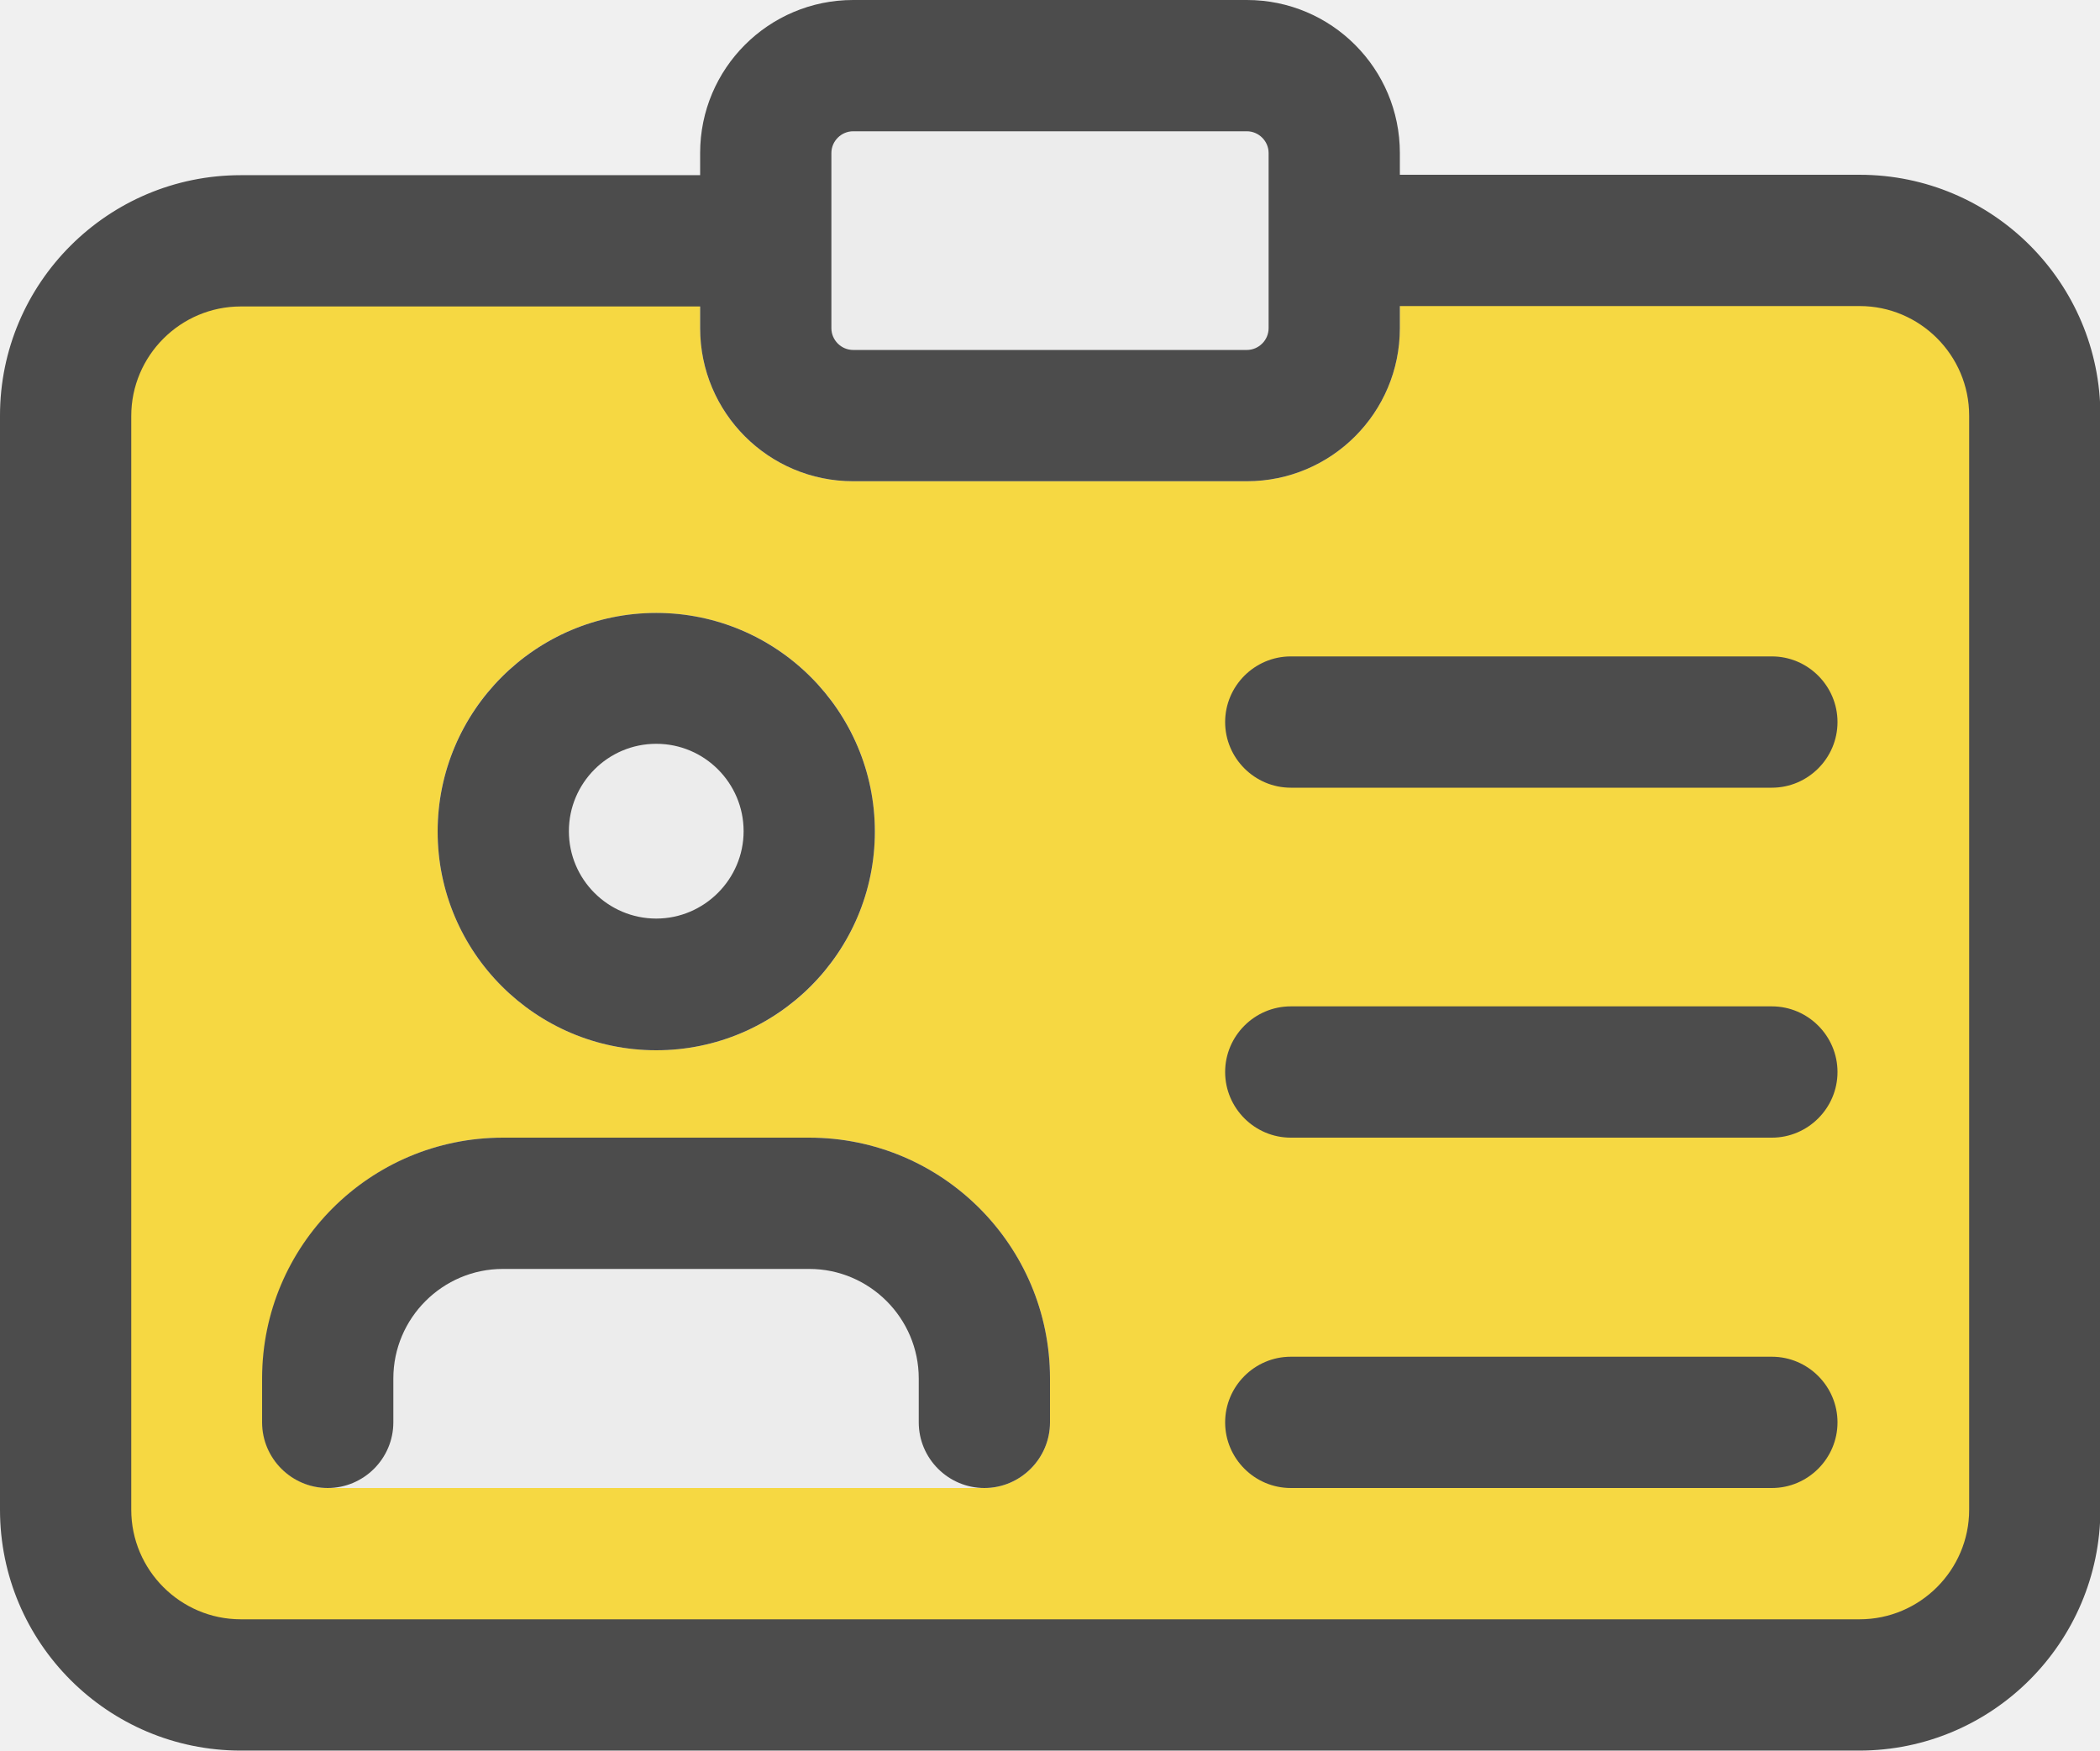
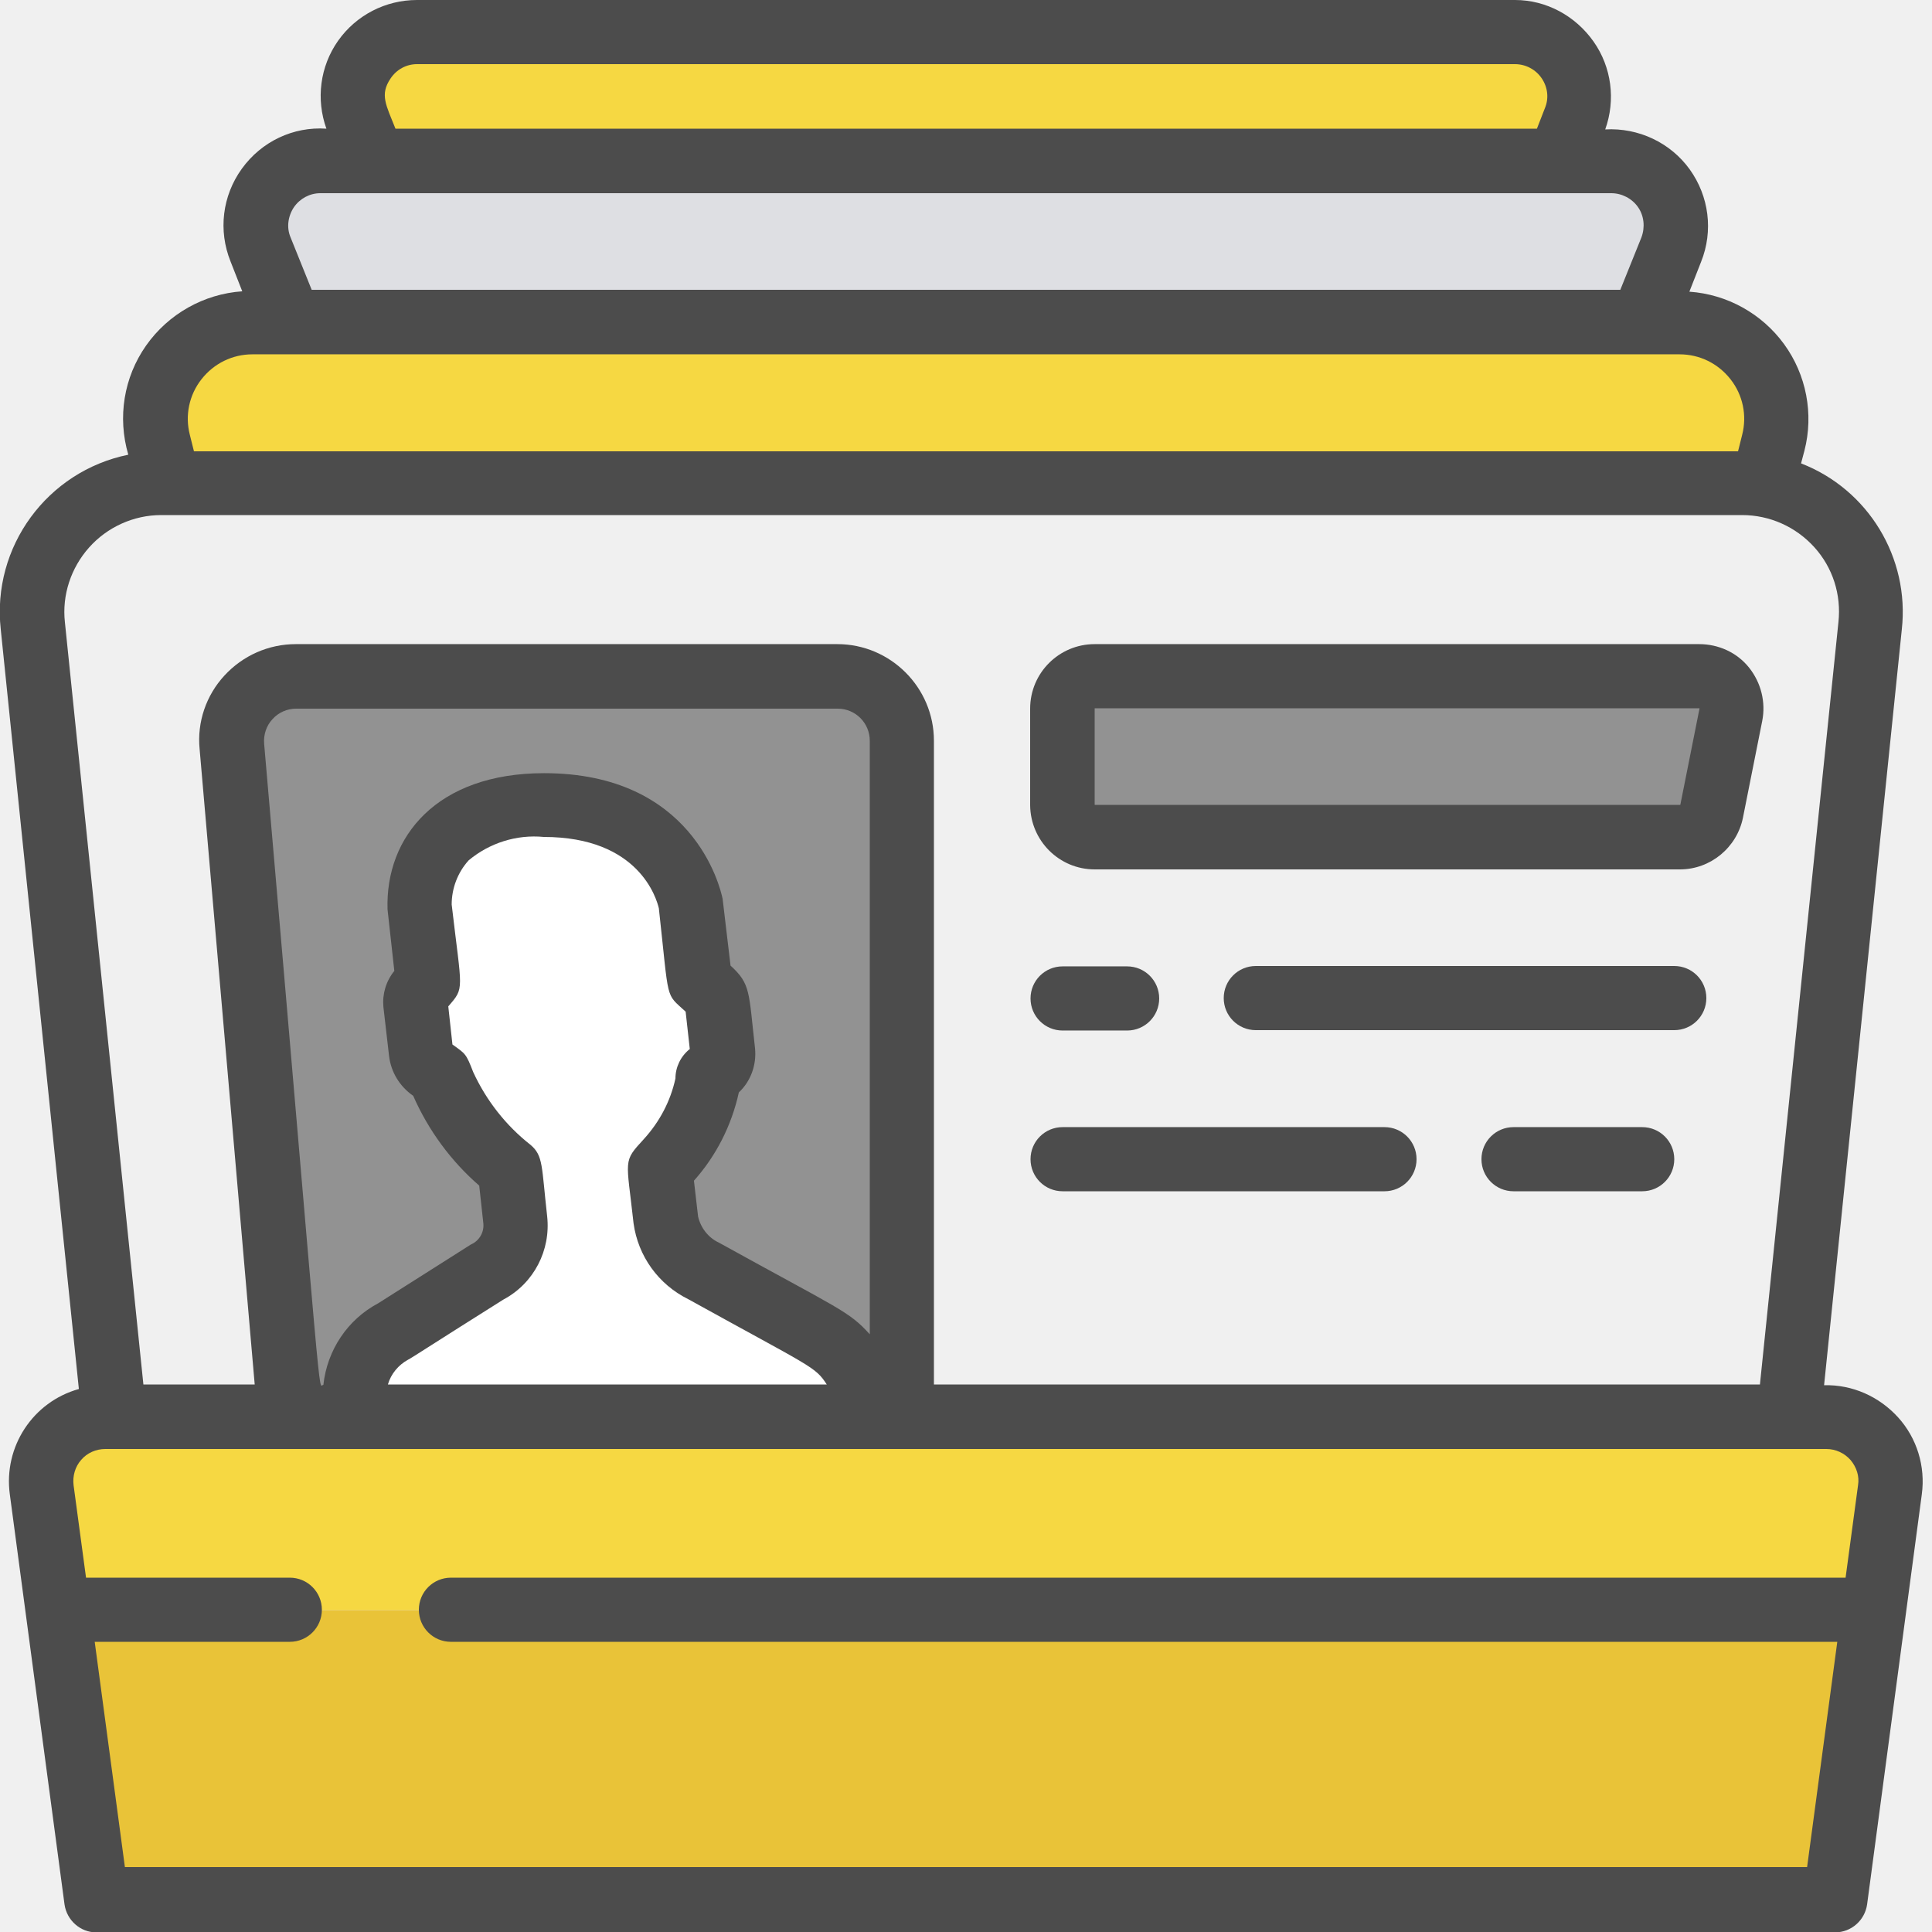
- <svg xmlns="http://www.w3.org/2000/svg" version="1.1" id="Layer_1" x="0px" y="0px" viewBox="0 0 512 426.7" style="enable-background:new 0 0 512 426.7;" xml:space="preserve">
+ <svg xmlns="http://www.w3.org/2000/svg" version="1.1" id="Camada_1" x="0px" y="0px" viewBox="0 0 512 512" style="enable-background:new 0 0 512 512;" xml:space="preserve">
  <style type="text/css">
- 	.st0{fill:#F6D842;}
- 	.st1{fill:#ECECEC;}
- 	.st2{fill:#4C4C4C;}
+ 	.st0{opacity:0;fill:#DEDFE3;}
+ 	.st1{fill:#F6D842;}
+ 	.st2{fill:#E9C338;}
+ 	.st3{fill:#DEDFE3;}
+ 	.st4{fill:#929292;}
+ 	.st5{fill-rule:evenodd;clip-rule:evenodd;fill:#FFFFFF;}
+ 	.st6{fill:#4C4C4C;}
</style>
-   <path class="st0" d="M453.3,53.3H58.7C26.3,53.3,0,79.6,0,112v245.3C0,389.7,26.3,416,58.7,416h394.7c32.4,0,58.7-26.3,58.7-58.7  V112C512,79.6,485.7,53.3,453.3,53.3z" />
-   <g>
-     <path class="st1" d="M304,0h-96c-20.6,0-37.3,16.7-37.3,37.3V80c0,20.6,16.7,37.3,37.3,37.3h96c20.6,0,37.3-16.7,37.3-37.3V37.3   C341.3,16.7,324.6,0,304,0z" />
-     <path class="st1" d="M213.3,202.7c0,29.5-23.9,53.3-53.3,53.3s-53.3-23.9-53.3-53.3c0-29.5,23.9-53.3,53.3-53.3   S213.3,173.2,213.3,202.7z" />
-     <path class="st1" d="M197.3,277.3h-74.7C90.3,277.3,64,303.6,64,336v10.7c0,8.8,7.2,16,16,16h160c8.8,0,16-7.2,16-16V336   C256,303.6,229.7,277.3,197.3,277.3z" />
-   </g>
-   <path class="st2" d="M453.3,426.7H58.7C26.3,426.7,0,400.4,0,368V101.3C0,69,26.3,42.7,58.7,42.7h128c8.8,0,16,7.2,16,16  s-7.2,16-16,16h-128C44,74.7,32,86.7,32,101.4V368c0,14.7,12,26.7,26.7,26.7h394.7c14.7,0,26.7-12,26.7-26.7V101.3  c0-14.7-12-26.7-26.7-26.7h-128c-8.8,0-16-7.2-16-16s7.2-16,16-16h128c32.4,0,58.7,26.3,58.7,58.7V368  C512,400.4,485.7,426.7,453.3,426.7z" />
-   <path class="st1" d="M304,101.3h-96c-11.8,0-21.3-9.6-21.3-21.3V37.3c0-11.8,9.6-21.3,21.3-21.3h96c11.8,0,21.3,9.6,21.3,21.3V80  C325.3,91.8,315.8,101.3,304,101.3z" />
-   <path class="st2" d="M304,117.3h-96c-20.6,0-37.3-16.7-37.3-37.3V37.3C170.7,16.7,187.4,0,208,0h96c20.6,0,37.3,16.7,37.3,37.3V80  C341.3,100.6,324.6,117.3,304,117.3z M208,32c-2.9,0-5.3,2.4-5.3,5.3V80c0,2.9,2.4,5.3,5.3,5.3h96c2.9,0,5.3-2.4,5.3-5.3V37.3  c0-2.9-2.4-5.3-5.3-5.3H208z" />
-   <path class="st2" d="M160,256c-29.4,0-53.3-23.9-53.3-53.3s23.9-53.3,53.3-53.3s53.3,23.9,53.3,53.3S189.4,256,160,256z M160,181.3  c-11.8,0-21.3,9.6-21.3,21.3c0,11.8,9.6,21.3,21.3,21.3s21.3-9.6,21.3-21.3S171.8,181.3,160,181.3z" />
-   <path class="st2" d="M240,362.7c-8.8,0-16-7.2-16-16V336c0-14.7-12-26.7-26.7-26.7h-74.7c-14.7,0-26.7,12-26.7,26.7v10.7  c0,8.8-7.2,16-16,16s-16-7.2-16-16V336c0-32.4,26.3-58.7,58.7-58.7h74.7c32.4,0,58.7,26.3,58.7,58.7v10.7  C256,355.5,248.8,362.7,240,362.7z" />
-   <path class="st2" d="M432,192H314.7c-8.8,0-16-7.2-16-16s7.2-16,16-16H432c8.8,0,16,7.2,16,16S440.8,192,432,192z" />
-   <path class="st2" d="M432,277.3H314.7c-8.8,0-16-7.2-16-16s7.2-16,16-16H432c8.8,0,16,7.2,16,16S440.8,277.3,432,277.3z" />
-   <path class="st2" d="M432,362.7H314.7c-8.8,0-16-7.2-16-16s7.2-16,16-16H432c8.8,0,16,7.2,16,16S440.8,362.7,432,362.7z" />
+   <path id="Shape" class="st0" d="M498.3,394.8c-5.3,39.5-2.4,18-14.5,108.7H23c-12.2-91.2-9.3-70-14.5-108.7  c-0.6-4.9,0.9-9.8,4.1-13.5s7.9-5.8,12.8-5.8h2.3L6.1,165.8c-1.1-10,2.3-20,9.3-27.3s16.8-11.1,26.8-10.5l-2.7-10.8  c-1.9-7.7-0.2-15.8,4.6-22s12.3-9.9,20.2-9.9h9.9L66.5,66c-2.1-5.2-1.4-11.2,1.7-15.9c3.2-4.7,8.4-7.5,14.1-7.5h14.1l-4.3-10.8  C90,26.7,90.7,20.7,93.8,16s8.4-7.5,14.1-7.5h291c5.6,0,10.9,2.8,14.1,7.5s3.8,10.6,1.7,15.9l-4.3,10.8h14.1  c5.6,0,10.9,2.8,14.1,7.5s3.8,10.6,1.7,15.9l-7.7,19.3h9.9c7.9,0,15.3,3.6,20.2,9.9s6.6,14.3,4.6,22c-0.1,0.6-2.7,10.7-2.8,11.3  c17.9,2.9,30.4,19.3,28.4,37.4l-21.5,209.7h10c4.9,0,9.6,2.1,12.8,5.8S498.9,389.9,498.3,394.8L498.3,394.8z" />
+   <path id="Shape_2_" class="st1" d="M498.3,394.8l-4.3,31.9H12.7l-4.3-31.9c-0.6-4.9,0.9-9.8,4.1-13.5s7.9-5.8,12.8-5.8h456  c4.9,0,9.6,2.1,12.8,5.8C497.4,385,498.9,389.9,498.3,394.8L498.3,394.8z" />
+   <path id="Shape_4_" class="st2" d="M494,426.7l-10.2,76.8H23l-10.2-76.8H494z" />
+   <path id="Shape_6_" class="st1" d="M467.3,117.2c-0.1,0.6-2.7,10.7-2.8,11.3c-4.6-0.7,24.3-0.4-422.3-0.4l-2.7-10.8  c-1.9-7.7-0.2-15.8,4.6-22s12.3-9.9,20.2-9.9h378.2c7.9,0,15.3,3.6,20.2,9.9S469.2,109.5,467.3,117.2L467.3,117.2z" />
+   <path id="Shape_8_" class="st3" d="M440.3,66l-7.7,19.3H74.2L66.5,66c-2.1-5.2-1.4-11.2,1.7-15.9c3.2-4.7,8.4-7.5,14.1-7.5h342.2  c5.6,0,10.9,2.8,14.1,7.5S442.4,60.8,440.3,66z" />
+   <path id="Shape_10_" class="st1" d="M414.7,31.9l-4.3,10.8h-314l-4.3-10.8C90,26.7,90.7,20.7,93.8,16c3.2-4.7,8.4-7.5,14.1-7.5h291  c5.6,0,10.9,2.8,14.1,7.5C416.1,20.7,416.8,26.7,414.7,31.9z" />
+   <path id="Shape_11_" class="st4" d="M74.2,375.5L58.7,197.7c-0.4-4.8,1.2-9.5,4.4-13s7.8-5.5,12.6-5.5h143.5  c9.4,0,17.1,7.6,17.1,17.1v179.2H74.2z" />
+   <path id="Shape_12_" class="st4" d="M442.7,221.9H287.5c-4.7,0-8.5-3.8-8.5-8.5v-25.6c0-4.7,3.8-8.5,8.5-8.5h160.3  c2.6,0,5,1.1,6.6,3.1s2.3,4.6,1.8,7.1L451,215C450.2,219,446.7,221.9,442.7,221.9L442.7,221.9z" />
+   <path id="Shape_13_" class="st5" d="M94.3,375.5l-0.3-3c-0.9-8,3.1-15.8,10.2-19.6c0.6-0.3,7.6-5.4,25.1-15.9  c4.9-2.7,7.8-8.1,7.3-13.7l-1.5-13.4c-7.6-6-13.6-13.8-17.6-22.6c-1.2-3-0.5-2-3.1-3.9c-3.3-2.4-2.8-4.3-4.3-17.6  c-0.3-2.3,2.1-4.4,3.4-5.9l-2.2-19.9c-0.1-3.5,0.6-26.7,33-26.7c32.2,0,38.2,22.9,39,26.5l2.3,20.1c3.3,3,4.5,4,4.7,5.8  c1.4,12.9,2.6,15.2-0.3,17.6c-2.2,1.9-1.7,0.9-2.2,3.9c-1.8,8.6-6.2,16.5-12.5,22.6l1.5,13.4c1,5.9,4.7,11,10.1,13.6  c0.3,0.2,28.7,15.9,29.1,16.1c7.8,3.6,13.2,11,14.3,19.5l0.3,3H94.3V375.5z" />
+   <path id="Shape_14_" class="st6" d="M20.9,368.1c-12.2,3.4-20,15.3-18.3,27.9l14.5,108.7c0.6,4.2,4.2,7.4,8.4,7.4h460.8  c4.3,0,7.9-3.2,8.5-7.4L509.3,396c1-7.4-1.3-14.9-6.3-20.4s-12.1-8.7-19.6-8.5L504,166.8c2.1-19-8.9-37.1-26.7-44l0.9-3.4  c2.5-9.7,0.5-20.1-5.4-28.2S457.7,78,447.7,77.3l3.1-7.9c3.3-8.2,2.1-17.4-3-24.5s-13.6-11.1-22.4-10.6c2.8-7.8,1.7-16.5-3.1-23.3  S409.8,0,401.5,0h-291c-8.3,0-16.1,4-20.9,10.8s-5.9,15.5-3.1,23.3c-8.8-0.6-17.2,3.4-22.4,10.6s-6.3,16.4-3,24.6l3.1,7.9  c-10.2,0.7-19.6,6-25.5,14.4s-7.6,19-4.7,28.9c-21.5,4.4-36.2,24.4-33.8,46.3L20.9,368.1z M484,384c2.5,0,4.8,1.1,6.4,2.9  c1.6,1.9,2.4,4.3,2,6.7l-3.3,24.5H119.5c-4.7,0-8.5,3.8-8.5,8.5s3.8,8.5,8.5,8.5h367.4l-8,59.7H33.1l-8-59.7h51.7  c4.7,0,8.5-3.8,8.5-8.5s-3.8-8.5-8.5-8.5h-54l-3.3-24.5c-0.3-2.4,0.4-4.9,2-6.7c1.6-1.9,4-2.9,6.4-2.9H484z M145,322.3  c-1.5-13.3-1-16-4.4-18.9c-6.5-5.1-11.7-11.7-15.2-19.3c-1.9-4.9-2-4.8-5.5-7.3l-1.1-10.1c4.4-5.1,3.6-3.8,0.9-27  c0-4.3,1.6-8.5,4.5-11.7c5.5-4.6,12.7-6.9,19.9-6.2c25.3,0,29.9,16.4,30.5,18.9c2.8,25.3,1.6,22.3,7.1,27.4l1.1,9.9  c-2.4,1.9-3.8,4.8-3.8,7.8c-1.3,6-4.2,11.5-8.4,16.1c-5.6,6.1-4.6,5-2.7,22.3c1.2,8.7,6.6,16.2,14.5,20.1  c32.9,18.2,33.6,17.8,36.7,22.6H102.8c0.8-2.8,2.8-5.2,5.4-6.6c0.7-0.3,6.9-4.4,25.2-15.9C141.5,340.1,146,331.3,145,322.3  L145,322.3z M190.5,329.3c-2.8-1.3-4.8-3.9-5.5-6.9l-1.1-9.5c5.9-6.6,10-14.7,11.9-23.4c3.2-3,4.7-7.3,4.3-11.6  c-1.7-15-1.1-17.1-6.5-22l-2.1-17.7c-0.7-3.4-8-33.3-47.3-33.3c-28.4,0-42.1,16.8-41.5,36.1l1.8,16.3c-2.2,2.7-3.2,6.1-2.9,9.5  l1.5,13c0.5,4.3,2.8,8.1,6.4,10.6c4,9.1,10,17.3,17.5,23.8l1.1,10.1c0.2,2.4-1.2,4.6-3.3,5.5l-24.6,15.6  c-8.1,4.3-13.5,12.4-14.5,21.6c-1.5,0,0.2,13.3-15.7-169.9c-0.2-2.4,0.6-4.8,2.2-6.5c1.6-1.8,3.9-2.8,6.3-2.8H222  c4.7,0,8.5,3.8,8.5,8.5v157.3C224.9,347.4,222.5,347,190.5,329.3L190.5,329.3z M103.5,20.8c1.6-2.4,4.2-3.8,7-3.8h291  c2.8,0,5.5,1.4,7.1,3.8s1.9,5.3,0.8,7.9l-2.1,5.4H104.8C102.3,27.8,100.6,25.1,103.5,20.8z M84.9,51.2H427c2.8,0,5.5,1.4,7.1,3.7  s1.9,5.3,0.9,8l-5.6,13.9H82.6L77,62.9c-1.1-2.6-0.7-5.6,0.9-8C79.5,52.6,82.1,51.2,84.9,51.2L84.9,51.2z M66.9,93.9h378.2  c5.3,0,10.2,2.4,13.5,6.6s4.4,9.6,3.1,14.7l-1.1,4.4H51.4l-1.1-4.4c-1.3-5.1-0.2-10.5,3.1-14.7S61.6,93.9,66.9,93.9z M42.7,136.5  h419c7.3,0,14.2,3.1,19.1,8.5s7.2,12.6,6.4,19.9l-20.8,202H247.5V196.3c0-14.1-11.5-25.6-25.6-25.6H78.4c-7.2,0-14,3-18.9,8.3  s-7.3,12.4-6.6,19.5l14.6,168.4H38l-20.8-202c-0.8-7.2,1.6-14.4,6.4-19.8S35.4,136.5,42.7,136.5L42.7,136.5z" />
+   <path id="Shape_15_" class="st6" d="M290.1,230.4h155.1c8.1,0,15.1-5.8,16.7-13.7l5.1-25.6c1-5-0.3-10.2-3.5-14.2s-8.1-6.2-13.2-6.2  H290.1c-9.4,0-17.1,7.6-17.1,17.1v25.6C273.1,222.8,280.7,230.4,290.1,230.4z M290.1,187.7h160.3l-5.1,25.6c0,11.1,0,11.7,0,0H290.1  V187.7z" />
+   <path id="Shape_16_" class="st6" d="M281.6,273.1h17.1c4.7,0,8.5-3.8,8.5-8.5s-3.8-8.5-8.5-8.5h-17.1c-4.7,0-8.5,3.8-8.5,8.5  S276.9,273.1,281.6,273.1z" />
+   <path id="Shape_17_" class="st6" d="M443.7,256H332.8c-4.7,0-8.5,3.8-8.5,8.5s3.8,8.5,8.5,8.5h110.9c4.7,0,8.5-3.8,8.5-8.5  S448.4,256,443.7,256z" />
+   <path id="Shape_18_" class="st6" d="M281.6,315.7h85.3c4.7,0,8.5-3.8,8.5-8.5s-3.8-8.5-8.5-8.5h-85.3c-4.7,0-8.5,3.8-8.5,8.5  S276.9,315.7,281.6,315.7z" />
+   <path id="Shape_19_" class="st6" d="M435.2,298.7h-34.1c-4.7,0-8.5,3.8-8.5,8.5s3.8,8.5,8.5,8.5h34.1c4.7,0,8.5-3.8,8.5-8.5  S439.9,298.7,435.2,298.7z" />
</svg>
